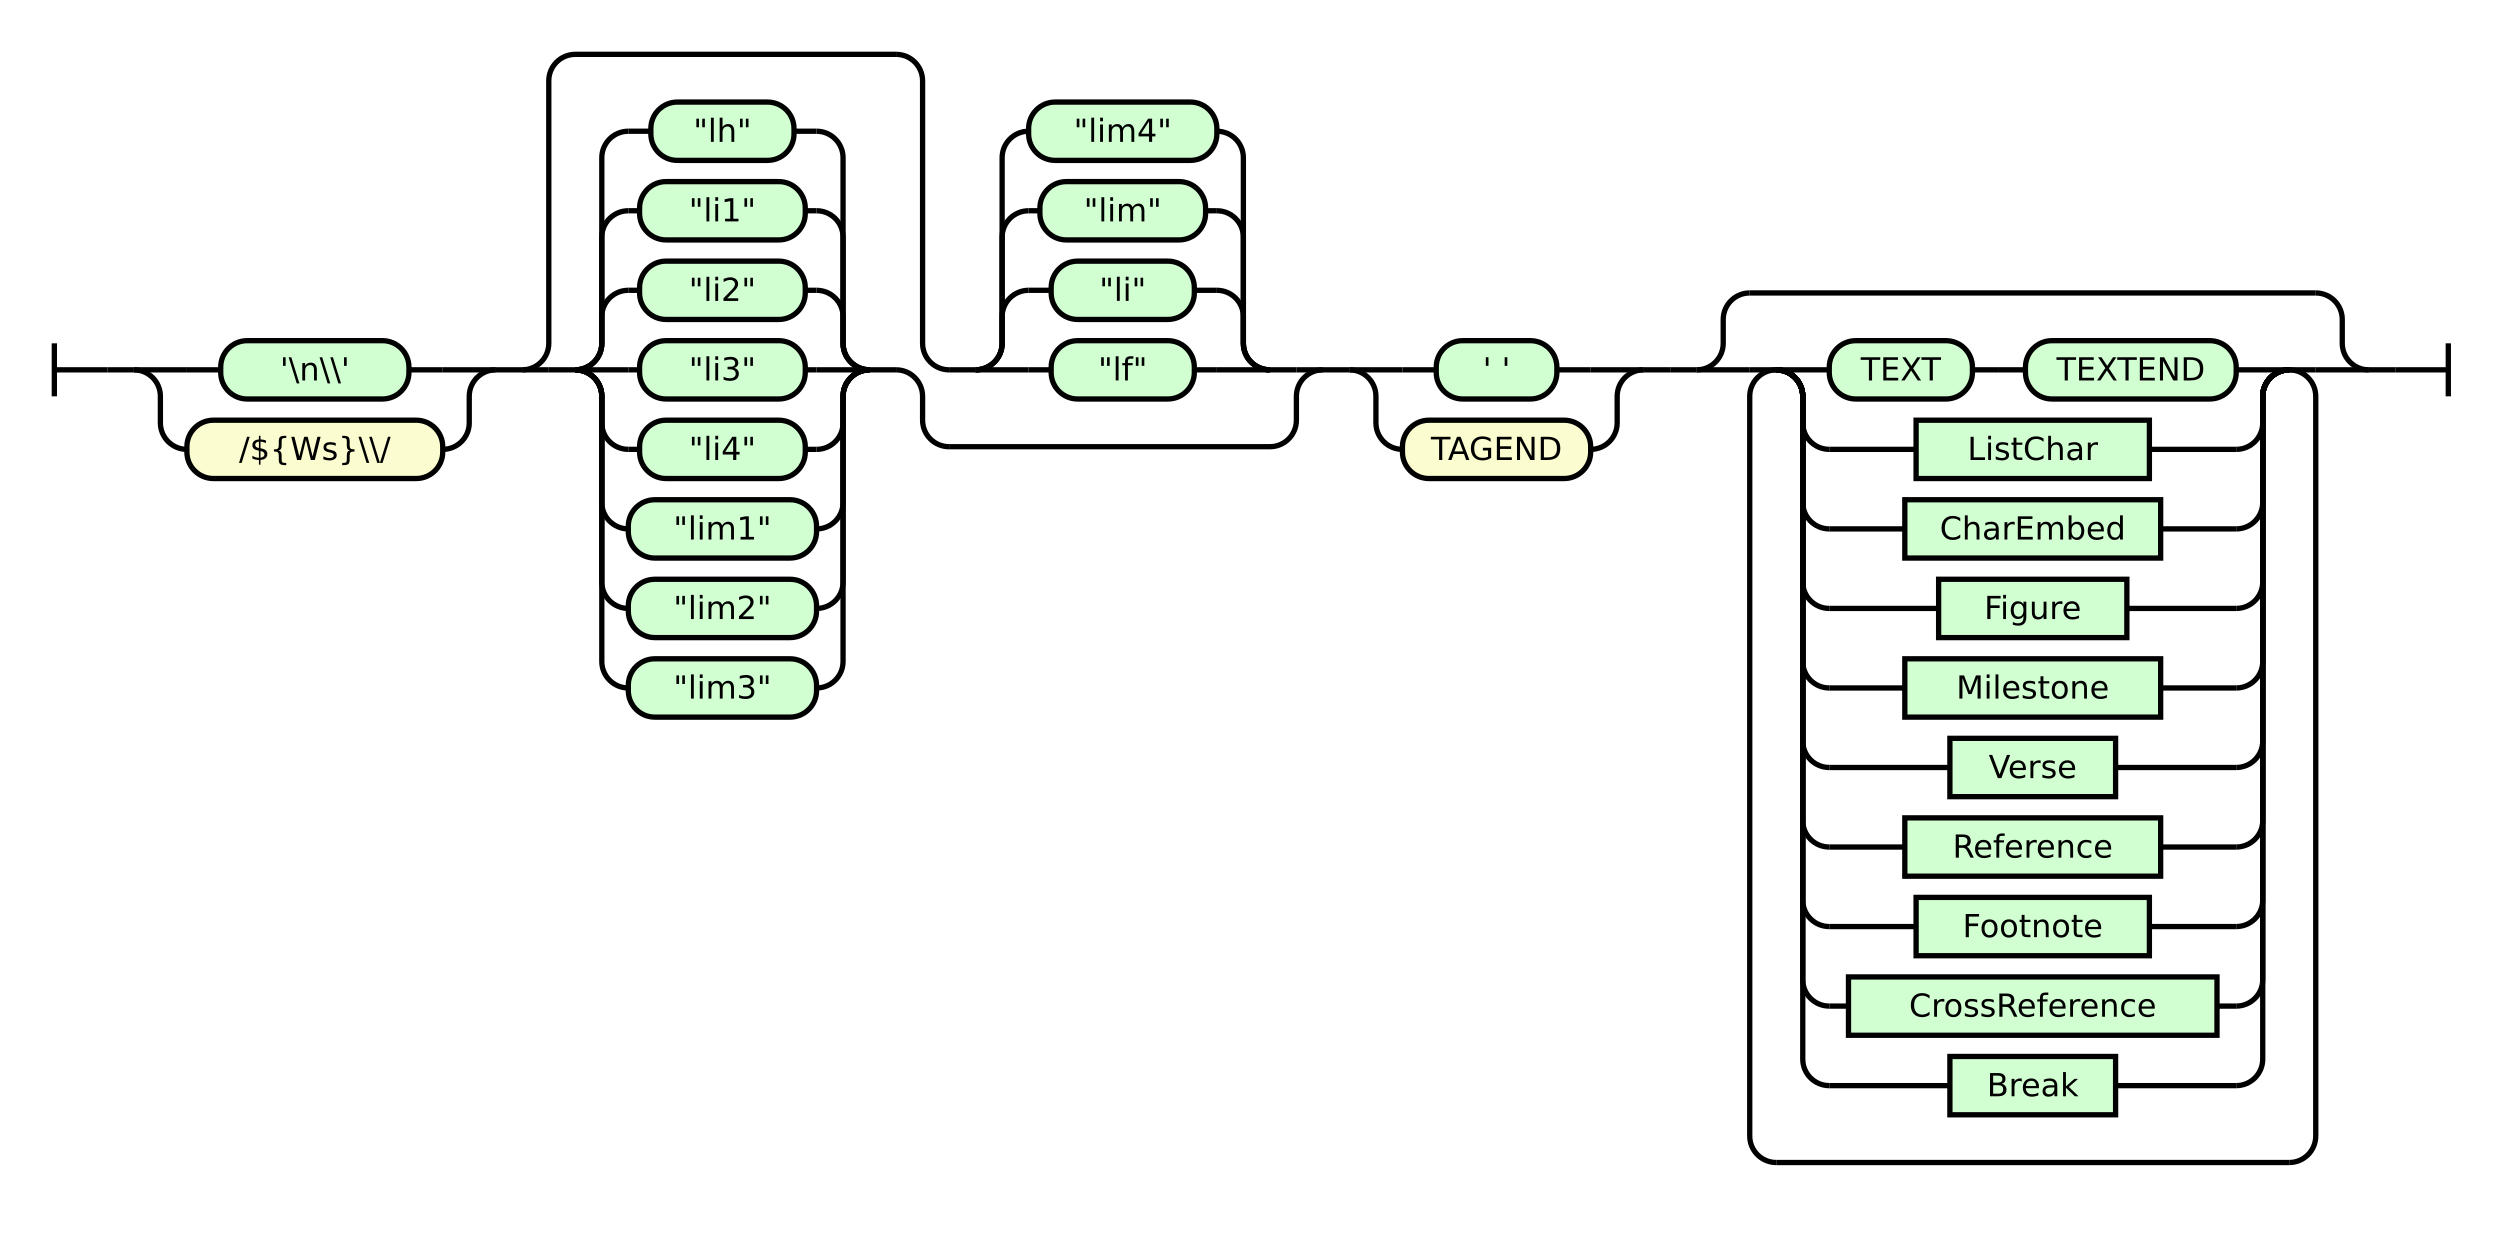
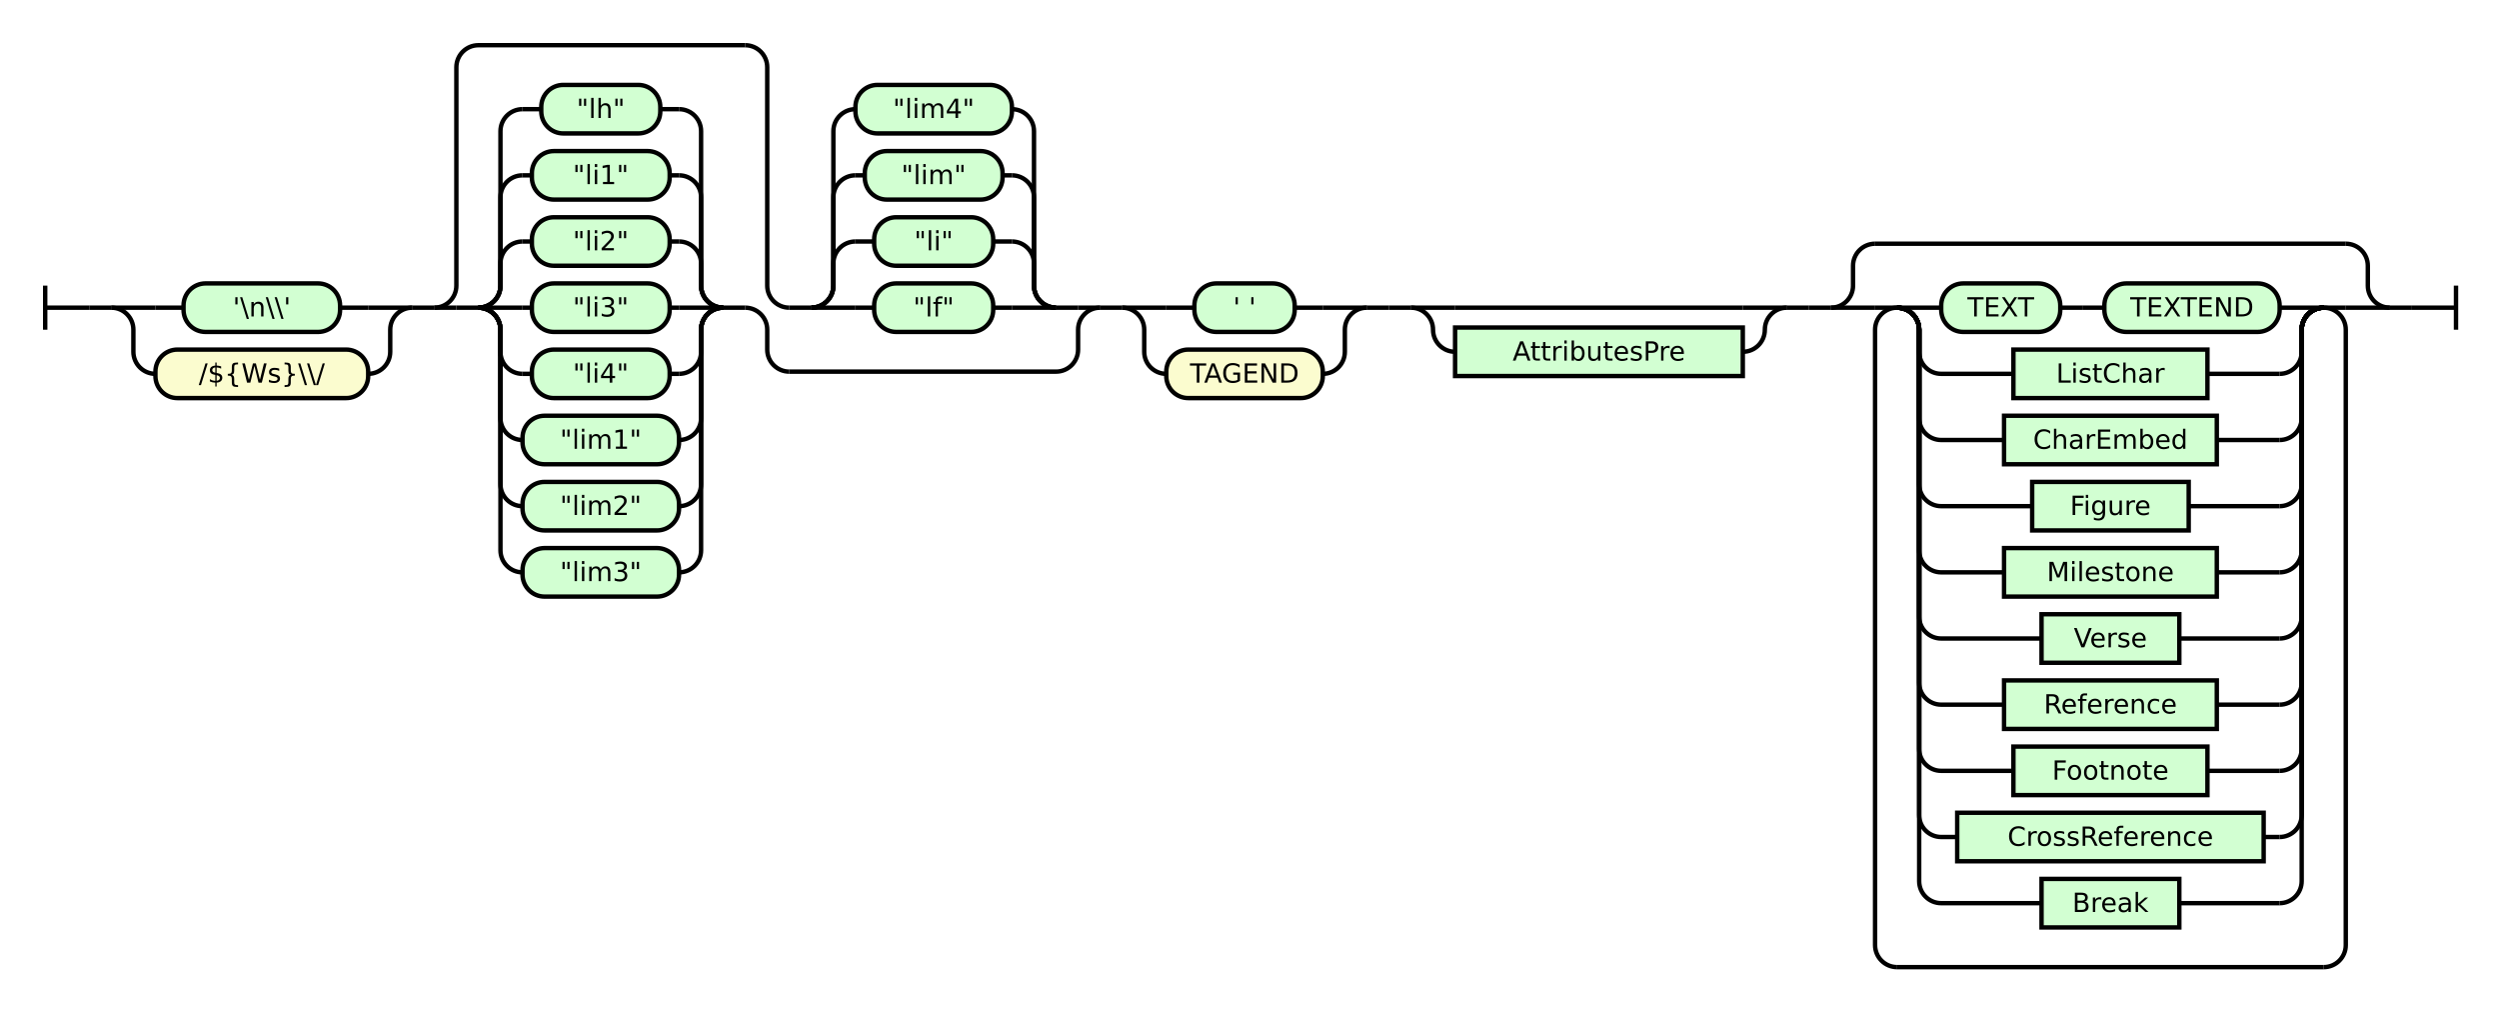
- <svg xmlns="http://www.w3.org/2000/svg" class="railroad-diagram" height="468" viewBox="0 0 943.0 468" width="943.0">
+ <svg xmlns="http://www.w3.org/2000/svg" class="railroad-diagram" height="468" viewBox="0 0 1133.5 468" width="1133.5">
  <g transform="translate(.5 .5)">
    <style>/*  */

    svg.railroad-diagram {
        background-color: hsl(30,20%,95%);
    }
    svg.railroad-diagram path {
        stroke-width: 2;
        stroke: black;
        fill: none;
    }
    svg.railroad-diagram text {
        font-size: 12px;
        text-anchor: middle;
        font-family: DejaVu Sans;
    }
    svg.railroad-diagram text.label {
        text-anchor:start;
    }
    svg.railroad-diagram text.comment {
        font-family: DejaVu Sans;
        font-size: 14px;
    }
    svg.railroad-diagram rect{
        stroke-width: 2;
        stroke: black;
        fill: rgb(210, 255, 210);
    }
    svg.railroad-diagram rect.group-box {
        stroke: gray;
        stroke-dasharray: 10 5;
        fill: none;
    }
    .terminal {
        font-family: DejaVu Sans;
    }
    svg.railroad-diagram g.altterminal rect {
        fill: rgb(251, 252, 207)
    }

/*  */
</style>
    <g>
      <path d="M 20 129 v 20 m 0 -10 h 20" />
    </g>
    <path d="M 40 139 h 10" />
    <g>
      <path d="M 50 139 h 0.0" />
-       <path d="M 893.0 139 h 0.0" />
+       <path d="M 1083.5 139 h 0.0" />
      <g>
        <path d="M 50.0 139 h 0.0" />
        <path d="M 186.5 139 h 0.0" />
        <path d="M 50.0 139 h 20" />
        <g class="terminal ">
          <path d="M 70.0 139 h 12.75" />
          <path d="M 153.75 139 h 12.75" />
          <rect height="22" rx="10" ry="10" width="71.0" x="82.75" y="128" />
          <text x="118.25" y="143">'\n\\'</text>
        </g>
        <path d="M 166.5 139 h 20" />
        <path d="M 50.0 139 a 10 10 0 0 1 10 10 v 10 a 10 10 0 0 0 10 10" />
        <g class="terminal altterminal">
          <path d="M 70.0 169 h 0.0" />
          <path d="M 166.5 169 h 0.0" />
          <rect height="22" rx="10" ry="10" width="96.5" x="70.0" y="158" />
          <text x="118.25" y="173">/${Ws}\\/</text>
        </g>
        <path d="M 166.5 169 a 10 10 0 0 0 10 -10 v -10 a 10 10 0 0 1 10 -10" />
      </g>
      <path d="M 186.5 139 h 10" />
      <g>
        <path d="M 196.5 139 h 0.0" />
        <path d="M 498.5 139 h 0.0" />
        <path d="M 196.5 139 a 10 10 0 0 0 10 -10 v -99 a 10 10 0 0 1 10 -10 h 121.0" />
        <path d="M 357.5 168 h 121.0 a 10 10 0 0 0 10 -10 v -9 a 10 10 0 0 1 10 -10" />
        <path d="M 196.5 139 h 10" />
        <g>
          <path d="M 206.5 139 h 10.0" />
          <path d="M 327.5 139 h 10.0" />
          <path d="M 216.5 139 a 10 10 0 0 0 10 -10 v -10 a 10 10 0 0 1 10 -10" />
          <g class="terminal ">
            <path d="M 236.5 109 h 4.25" />
            <path d="M 303.25 109 h 4.25" />
            <rect height="22" rx="10" ry="10" width="62.5" x="240.75" y="98" />
            <text x="272.0" y="113">"li2"</text>
          </g>
          <path d="M 307.5 109 a 10 10 0 0 1 10 10 v 10 a 10 10 0 0 0 10 10" />
          <path d="M 216.5 139 a 10 10 0 0 0 10 -10 v -40 a 10 10 0 0 1 10 -10" />
          <g class="terminal ">
            <path d="M 236.5 79 h 4.25" />
            <path d="M 303.25 79 h 4.25" />
            <rect height="22" rx="10" ry="10" width="62.5" x="240.75" y="68" />
            <text x="272.0" y="83">"li1"</text>
          </g>
          <path d="M 307.5 79 a 10 10 0 0 1 10 10 v 40 a 10 10 0 0 0 10 10" />
          <path d="M 216.5 139 a 10 10 0 0 0 10 -10 v -70 a 10 10 0 0 1 10 -10" />
          <g class="terminal ">
            <path d="M 236.5 49 h 8.5" />
            <path d="M 299.0 49 h 8.5" />
            <rect height="22" rx="10" ry="10" width="54.0" x="245.0" y="38" />
            <text x="272.0" y="53">"lh"</text>
          </g>
          <path d="M 307.5 49 a 10 10 0 0 1 10 10 v 70 a 10 10 0 0 0 10 10" />
          <path d="M 216.5 139 h 20" />
          <g class="terminal ">
            <path d="M 236.5 139 h 4.25" />
            <path d="M 303.25 139 h 4.25" />
            <rect height="22" rx="10" ry="10" width="62.5" x="240.75" y="128" />
            <text x="272.0" y="143">"li3"</text>
          </g>
          <path d="M 307.5 139 h 20" />
          <path d="M 216.5 139 a 10 10 0 0 1 10 10 v 10 a 10 10 0 0 0 10 10" />
          <g class="terminal ">
            <path d="M 236.5 169 h 4.25" />
            <path d="M 303.25 169 h 4.25" />
            <rect height="22" rx="10" ry="10" width="62.5" x="240.75" y="158" />
            <text x="272.0" y="173">"li4"</text>
          </g>
          <path d="M 307.5 169 a 10 10 0 0 0 10 -10 v -10 a 10 10 0 0 1 10 -10" />
          <path d="M 216.5 139 a 10 10 0 0 1 10 10 v 40 a 10 10 0 0 0 10 10" />
          <g class="terminal ">
            <path d="M 236.5 199 h 0.0" />
            <path d="M 307.5 199 h 0.0" />
            <rect height="22" rx="10" ry="10" width="71.0" x="236.5" y="188" />
            <text x="272.0" y="203">"lim1"</text>
          </g>
          <path d="M 307.5 199 a 10 10 0 0 0 10 -10 v -40 a 10 10 0 0 1 10 -10" />
          <path d="M 216.5 139 a 10 10 0 0 1 10 10 v 70 a 10 10 0 0 0 10 10" />
          <g class="terminal ">
            <path d="M 236.5 229 h 0.0" />
            <path d="M 307.5 229 h 0.0" />
            <rect height="22" rx="10" ry="10" width="71.0" x="236.5" y="218" />
            <text x="272.0" y="233">"lim2"</text>
          </g>
          <path d="M 307.5 229 a 10 10 0 0 0 10 -10 v -70 a 10 10 0 0 1 10 -10" />
          <path d="M 216.5 139 a 10 10 0 0 1 10 10 v 100 a 10 10 0 0 0 10 10" />
          <g class="terminal ">
            <path d="M 236.5 259 h 0.0" />
            <path d="M 307.5 259 h 0.0" />
            <rect height="22" rx="10" ry="10" width="71.0" x="236.5" y="248" />
            <text x="272.0" y="263">"lim3"</text>
          </g>
          <path d="M 307.5 259 a 10 10 0 0 0 10 -10 v -100 a 10 10 0 0 1 10 -10" />
        </g>
        <path d="M 337.5 139 a 10 10 0 0 1 10 10 v 9 a 10 10 0 0 0 10 10" />
        <path d="M 337.5 20 a 10 10 0 0 1 10 10 v 99 a 10 10 0 0 0 10 10" />
        <g>
          <path d="M 357.5 139 h 10.0" />
          <path d="M 478.5 139 h 10.0" />
          <path d="M 367.5 139 a 10 10 0 0 0 10 -10 v -10 a 10 10 0 0 1 10 -10" />
          <g class="terminal ">
            <path d="M 387.5 109 h 8.5" />
            <path d="M 450.0 109 h 8.5" />
            <rect height="22" rx="10" ry="10" width="54.0" x="396.0" y="98" />
            <text x="423.0" y="113">"li"</text>
          </g>
          <path d="M 458.5 109 a 10 10 0 0 1 10 10 v 10 a 10 10 0 0 0 10 10" />
          <path d="M 367.5 139 a 10 10 0 0 0 10 -10 v -40 a 10 10 0 0 1 10 -10" />
          <g class="terminal ">
            <path d="M 387.5 79 h 4.25" />
            <path d="M 454.25 79 h 4.25" />
            <rect height="22" rx="10" ry="10" width="62.5" x="391.75" y="68" />
            <text x="423.0" y="83">"lim"</text>
          </g>
          <path d="M 458.5 79 a 10 10 0 0 1 10 10 v 40 a 10 10 0 0 0 10 10" />
          <path d="M 367.5 139 a 10 10 0 0 0 10 -10 v -70 a 10 10 0 0 1 10 -10" />
          <g class="terminal ">
            <path d="M 387.5 49 h 0.0" />
            <path d="M 458.5 49 h 0.0" />
            <rect height="22" rx="10" ry="10" width="71.0" x="387.5" y="38" />
            <text x="423.0" y="53">"lim4"</text>
          </g>
          <path d="M 458.5 49 a 10 10 0 0 1 10 10 v 70 a 10 10 0 0 0 10 10" />
          <path d="M 367.5 139 h 20" />
          <g class="terminal ">
            <path d="M 387.5 139 h 8.5" />
            <path d="M 450.0 139 h 8.5" />
            <rect height="22" rx="10" ry="10" width="54.0" x="396.0" y="128" />
            <text x="423.0" y="143">"lf"</text>
          </g>
          <path d="M 458.5 139 h 20" />
        </g>
        <path d="M 488.5 139 h 10" />
      </g>
      <path d="M 498.5 139 h 10" />
      <g>
        <path d="M 508.5 139 h 0.0" />
        <path d="M 619.5 139 h 0.0" />
        <path d="M 508.5 139 h 20" />
        <g class="terminal ">
          <path d="M 528.5 139 h 12.75" />
          <path d="M 586.75 139 h 12.75" />
          <rect height="22" rx="10" ry="10" width="45.5" x="541.25" y="128" />
          <text x="564.0" y="143">' '</text>
        </g>
        <path d="M 599.5 139 h 20" />
        <path d="M 508.5 139 a 10 10 0 0 1 10 10 v 10 a 10 10 0 0 0 10 10" />
        <g class="terminal altterminal">
          <path d="M 528.5 169 h 0.0" />
          <path d="M 599.5 169 h 0.0" />
          <rect height="22" rx="10" ry="10" width="71.0" x="528.5" y="158" />
          <text x="564.0" y="173">TAGEND</text>
        </g>
        <path d="M 599.5 169 a 10 10 0 0 0 10 -10 v -10 a 10 10 0 0 1 10 -10" />
      </g>
      <path d="M 619.5 139 h 10" />
      <path d="M 629.5 139 h 10" />
      <g>
        <path d="M 639.5 139 h 0.0" />
-         <path d="M 893.0 139 h 0.0" />
-         <path d="M 639.5 139 a 10 10 0 0 0 10 -10 v -9 a 10 10 0 0 1 10 -10" />
-         <g>
-           <path d="M 659.5 110 h 213.5" />
-         </g>
-         <path d="M 873.0 110 a 10 10 0 0 1 10 10 v 9 a 10 10 0 0 0 10 10" />
+         <path d="M 810.0 139 h 0.0" />
        <path d="M 639.5 139 h 20" />
        <g>
-           <path d="M 659.5 139 h 0.0" />
-           <path d="M 873.0 139 h 0.0" />
-           <path d="M 659.5 139 h 10" />
+           <path d="M 659.5 139 h 130.5" />
+         </g>
+         <path d="M 790.0 139 h 20" />
+         <path d="M 639.5 139 a 10 10 0 0 1 10 10 v 0 a 10 10 0 0 0 10 10" />
+         <g class="non-terminal ">
+           <path d="M 659.5 159 h 0.0" />
+           <path d="M 790.0 159 h 0.0" />
+           <rect height="22" width="130.5" x="659.5" y="148" />
+           <text x="724.75" y="163">AttributesPre</text>
+         </g>
+         <path d="M 790.0 159 a 10 10 0 0 0 10 -10 v 0 a 10 10 0 0 1 10 -10" />
+       </g>
+       <path d="M 810.0 139 h 10" />
+       <path d="M 820.0 139 h 10" />
+       <g>
+         <path d="M 830.0 139 h 0.0" />
+         <path d="M 1083.5 139 h 0.0" />
+         <path d="M 830.0 139 a 10 10 0 0 0 10 -10 v -9 a 10 10 0 0 1 10 -10" />
+         <g>
+           <path d="M 850.0 110 h 213.5" />
+         </g>
+         <path d="M 1063.5 110 a 10 10 0 0 1 10 10 v 9 a 10 10 0 0 0 10 10" />
+         <path d="M 830.0 139 h 20" />
+         <g>
+           <path d="M 850.0 139 h 0.0" />
+           <path d="M 1063.5 139 h 0.0" />
+           <path d="M 850.0 139 h 10" />
          <g>
-             <path d="M 669.5 139 h 0.0" />
-             <path d="M 863.0 139 h 0.0" />
-             <path d="M 669.5 139 h 20" />
+             <path d="M 860.0 139 h 0.0" />
+             <path d="M 1053.5 139 h 0.0" />
+             <path d="M 860.0 139 h 20" />
            <g>
-               <path d="M 689.5 139 h 0.0" />
-               <path d="M 843.0 139 h 0.0" />
+               <path d="M 880.0 139 h 0.0" />
+               <path d="M 1033.5 139 h 0.0" />
              <g class="terminal ">
-                 <path d="M 689.5 139 h 0.0" />
-                 <path d="M 743.5 139 h 0.0" />
-                 <rect height="22" rx="10" ry="10" width="54.0" x="689.5" y="128" />
-                 <text x="716.5" y="143">TEXT</text>
+                 <path d="M 880.0 139 h 0.0" />
+                 <path d="M 934.0 139 h 0.0" />
+                 <rect height="22" rx="10" ry="10" width="54.0" x="880.0" y="128" />
+                 <text x="907.0" y="143">TEXT</text>
              </g>
-               <path d="M 743.5 139 h 10" />
-               <path d="M 753.5 139 h 10" />
+               <path d="M 934.0 139 h 10" />
+               <path d="M 944.0 139 h 10" />
              <g class="terminal ">
-                 <path d="M 763.5 139 h 0.0" />
-                 <path d="M 843.0 139 h 0.0" />
-                 <rect height="22" rx="10" ry="10" width="79.5" x="763.5" y="128" />
-                 <text x="803.25" y="143">TEXTEND</text>
+                 <path d="M 954.0 139 h 0.0" />
+                 <path d="M 1033.5 139 h 0.0" />
+                 <rect height="22" rx="10" ry="10" width="79.5" x="954.0" y="128" />
+                 <text x="993.75" y="143">TEXTEND</text>
              </g>
            </g>
-             <path d="M 843.0 139 h 20" />
-             <path d="M 669.5 139 a 10 10 0 0 1 10 10 v 10 a 10 10 0 0 0 10 10" />
-             <g class="non-terminal ">
-               <path d="M 689.5 169 h 32.75" />
-               <path d="M 810.25 169 h 32.75" />
-               <rect height="22" width="88.0" x="722.25" y="158" />
-               <text x="766.25" y="173">ListChar</text>
-             </g>
-             <path d="M 843.0 169 a 10 10 0 0 0 10 -10 v -10 a 10 10 0 0 1 10 -10" />
-             <path d="M 669.5 139 a 10 10 0 0 1 10 10 v 40 a 10 10 0 0 0 10 10" />
-             <g class="non-terminal ">
-               <path d="M 689.5 199 h 28.5" />
-               <path d="M 814.5 199 h 28.5" />
-               <rect height="22" width="96.5" x="718.0" y="188" />
-               <text x="766.25" y="203">CharEmbed</text>
-             </g>
-             <path d="M 843.0 199 a 10 10 0 0 0 10 -10 v -40 a 10 10 0 0 1 10 -10" />
-             <path d="M 669.5 139 a 10 10 0 0 1 10 10 v 70 a 10 10 0 0 0 10 10" />
-             <g class="non-terminal ">
-               <path d="M 689.5 229 h 41.25" />
-               <path d="M 801.75 229 h 41.25" />
-               <rect height="22" width="71.0" x="730.75" y="218" />
-               <text x="766.25" y="233">Figure</text>
-             </g>
-             <path d="M 843.0 229 a 10 10 0 0 0 10 -10 v -70 a 10 10 0 0 1 10 -10" />
-             <path d="M 669.5 139 a 10 10 0 0 1 10 10 v 100 a 10 10 0 0 0 10 10" />
-             <g class="non-terminal ">
-               <path d="M 689.5 259 h 28.5" />
-               <path d="M 814.5 259 h 28.5" />
-               <rect height="22" width="96.5" x="718.0" y="248" />
-               <text x="766.25" y="263">Milestone</text>
-             </g>
-             <path d="M 843.0 259 a 10 10 0 0 0 10 -10 v -100 a 10 10 0 0 1 10 -10" />
-             <path d="M 669.5 139 a 10 10 0 0 1 10 10 v 130 a 10 10 0 0 0 10 10" />
-             <g class="non-terminal ">
-               <path d="M 689.5 289 h 45.5" />
-               <path d="M 797.5 289 h 45.5" />
-               <rect height="22" width="62.5" x="735.0" y="278" />
-               <text x="766.25" y="293">Verse</text>
-             </g>
-             <path d="M 843.0 289 a 10 10 0 0 0 10 -10 v -130 a 10 10 0 0 1 10 -10" />
-             <path d="M 669.5 139 a 10 10 0 0 1 10 10 v 160 a 10 10 0 0 0 10 10" />
-             <g class="non-terminal ">
-               <path d="M 689.5 319 h 28.5" />
-               <path d="M 814.5 319 h 28.5" />
-               <rect height="22" width="96.5" x="718.0" y="308" />
-               <text x="766.25" y="323">Reference</text>
-             </g>
-             <path d="M 843.0 319 a 10 10 0 0 0 10 -10 v -160 a 10 10 0 0 1 10 -10" />
-             <path d="M 669.5 139 a 10 10 0 0 1 10 10 v 190 a 10 10 0 0 0 10 10" />
-             <g class="non-terminal ">
-               <path d="M 689.5 349 h 32.75" />
-               <path d="M 810.25 349 h 32.75" />
-               <rect height="22" width="88.0" x="722.25" y="338" />
-               <text x="766.25" y="353">Footnote</text>
-             </g>
-             <path d="M 843.0 349 a 10 10 0 0 0 10 -10 v -190 a 10 10 0 0 1 10 -10" />
-             <path d="M 669.5 139 a 10 10 0 0 1 10 10 v 220 a 10 10 0 0 0 10 10" />
-             <g class="non-terminal ">
-               <path d="M 689.5 379 h 7.25" />
-               <path d="M 835.75 379 h 7.25" />
-               <rect height="22" width="139.0" x="696.75" y="368" />
-               <text x="766.25" y="383">CrossReference</text>
-             </g>
-             <path d="M 843.0 379 a 10 10 0 0 0 10 -10 v -220 a 10 10 0 0 1 10 -10" />
-             <path d="M 669.5 139 a 10 10 0 0 1 10 10 v 250 a 10 10 0 0 0 10 10" />
-             <g class="non-terminal ">
-               <path d="M 689.5 409 h 45.5" />
-               <path d="M 797.5 409 h 45.5" />
-               <rect height="22" width="62.5" x="735.0" y="398" />
-               <text x="766.25" y="413">Break</text>
-             </g>
-             <path d="M 843.0 409 a 10 10 0 0 0 10 -10 v -250 a 10 10 0 0 1 10 -10" />
-           </g>
-           <path d="M 863.0 139 h 10" />
-           <path d="M 669.5 139 a 10 10 0 0 0 -10 10 v 279 a 10 10 0 0 0 10 10" />
+             <path d="M 1033.5 139 h 20" />
+             <path d="M 860.0 139 a 10 10 0 0 1 10 10 v 10 a 10 10 0 0 0 10 10" />
+             <g class="non-terminal ">
+               <path d="M 880.0 169 h 32.75" />
+               <path d="M 1000.75 169 h 32.75" />
+               <rect height="22" width="88.0" x="912.75" y="158" />
+               <text x="956.75" y="173">ListChar</text>
+             </g>
+             <path d="M 1033.5 169 a 10 10 0 0 0 10 -10 v -10 a 10 10 0 0 1 10 -10" />
+             <path d="M 860.0 139 a 10 10 0 0 1 10 10 v 40 a 10 10 0 0 0 10 10" />
+             <g class="non-terminal ">
+               <path d="M 880.0 199 h 28.5" />
+               <path d="M 1005.0 199 h 28.5" />
+               <rect height="22" width="96.5" x="908.5" y="188" />
+               <text x="956.75" y="203">CharEmbed</text>
+             </g>
+             <path d="M 1033.5 199 a 10 10 0 0 0 10 -10 v -40 a 10 10 0 0 1 10 -10" />
+             <path d="M 860.0 139 a 10 10 0 0 1 10 10 v 70 a 10 10 0 0 0 10 10" />
+             <g class="non-terminal ">
+               <path d="M 880.0 229 h 41.25" />
+               <path d="M 992.25 229 h 41.25" />
+               <rect height="22" width="71.0" x="921.25" y="218" />
+               <text x="956.75" y="233">Figure</text>
+             </g>
+             <path d="M 1033.5 229 a 10 10 0 0 0 10 -10 v -70 a 10 10 0 0 1 10 -10" />
+             <path d="M 860.0 139 a 10 10 0 0 1 10 10 v 100 a 10 10 0 0 0 10 10" />
+             <g class="non-terminal ">
+               <path d="M 880.0 259 h 28.5" />
+               <path d="M 1005.0 259 h 28.5" />
+               <rect height="22" width="96.5" x="908.5" y="248" />
+               <text x="956.75" y="263">Milestone</text>
+             </g>
+             <path d="M 1033.5 259 a 10 10 0 0 0 10 -10 v -100 a 10 10 0 0 1 10 -10" />
+             <path d="M 860.0 139 a 10 10 0 0 1 10 10 v 130 a 10 10 0 0 0 10 10" />
+             <g class="non-terminal ">
+               <path d="M 880.0 289 h 45.5" />
+               <path d="M 988.0 289 h 45.5" />
+               <rect height="22" width="62.5" x="925.5" y="278" />
+               <text x="956.75" y="293">Verse</text>
+             </g>
+             <path d="M 1033.5 289 a 10 10 0 0 0 10 -10 v -130 a 10 10 0 0 1 10 -10" />
+             <path d="M 860.0 139 a 10 10 0 0 1 10 10 v 160 a 10 10 0 0 0 10 10" />
+             <g class="non-terminal ">
+               <path d="M 880.0 319 h 28.5" />
+               <path d="M 1005.0 319 h 28.5" />
+               <rect height="22" width="96.5" x="908.5" y="308" />
+               <text x="956.75" y="323">Reference</text>
+             </g>
+             <path d="M 1033.5 319 a 10 10 0 0 0 10 -10 v -160 a 10 10 0 0 1 10 -10" />
+             <path d="M 860.0 139 a 10 10 0 0 1 10 10 v 190 a 10 10 0 0 0 10 10" />
+             <g class="non-terminal ">
+               <path d="M 880.0 349 h 32.75" />
+               <path d="M 1000.75 349 h 32.75" />
+               <rect height="22" width="88.0" x="912.75" y="338" />
+               <text x="956.75" y="353">Footnote</text>
+             </g>
+             <path d="M 1033.5 349 a 10 10 0 0 0 10 -10 v -190 a 10 10 0 0 1 10 -10" />
+             <path d="M 860.0 139 a 10 10 0 0 1 10 10 v 220 a 10 10 0 0 0 10 10" />
+             <g class="non-terminal ">
+               <path d="M 880.0 379 h 7.25" />
+               <path d="M 1026.25 379 h 7.25" />
+               <rect height="22" width="139.0" x="887.25" y="368" />
+               <text x="956.75" y="383">CrossReference</text>
+             </g>
+             <path d="M 1033.5 379 a 10 10 0 0 0 10 -10 v -220 a 10 10 0 0 1 10 -10" />
+             <path d="M 860.0 139 a 10 10 0 0 1 10 10 v 250 a 10 10 0 0 0 10 10" />
+             <g class="non-terminal ">
+               <path d="M 880.0 409 h 45.5" />
+               <path d="M 988.0 409 h 45.5" />
+               <rect height="22" width="62.5" x="925.5" y="398" />
+               <text x="956.75" y="413">Break</text>
+             </g>
+             <path d="M 1033.5 409 a 10 10 0 0 0 10 -10 v -250 a 10 10 0 0 1 10 -10" />
+           </g>
+           <path d="M 1053.5 139 h 10" />
+           <path d="M 860.0 139 a 10 10 0 0 0 -10 10 v 279 a 10 10 0 0 0 10 10" />
          <g>
-             <path d="M 669.5 438 h 193.5" />
-           </g>
-           <path d="M 863.0 438 a 10 10 0 0 0 10 -10 v -279 a 10 10 0 0 0 -10 -10" />
-         </g>
-         <path d="M 873.0 139 h 20" />
+             <path d="M 860.0 438 h 193.5" />
+           </g>
+           <path d="M 1053.5 438 a 10 10 0 0 0 10 -10 v -279 a 10 10 0 0 0 -10 -10" />
+         </g>
+         <path d="M 1063.5 139 h 20" />
      </g>
    </g>
-     <path d="M 893.0 139 h 10" />
-     <path d="M 903.0 139 h 20 m 0 -10 v 20" />
+     <path d="M 1083.5 139 h 10" />
+     <path d="M 1093.5 139 h 20 m 0 -10 v 20" />
  </g>
</svg>
